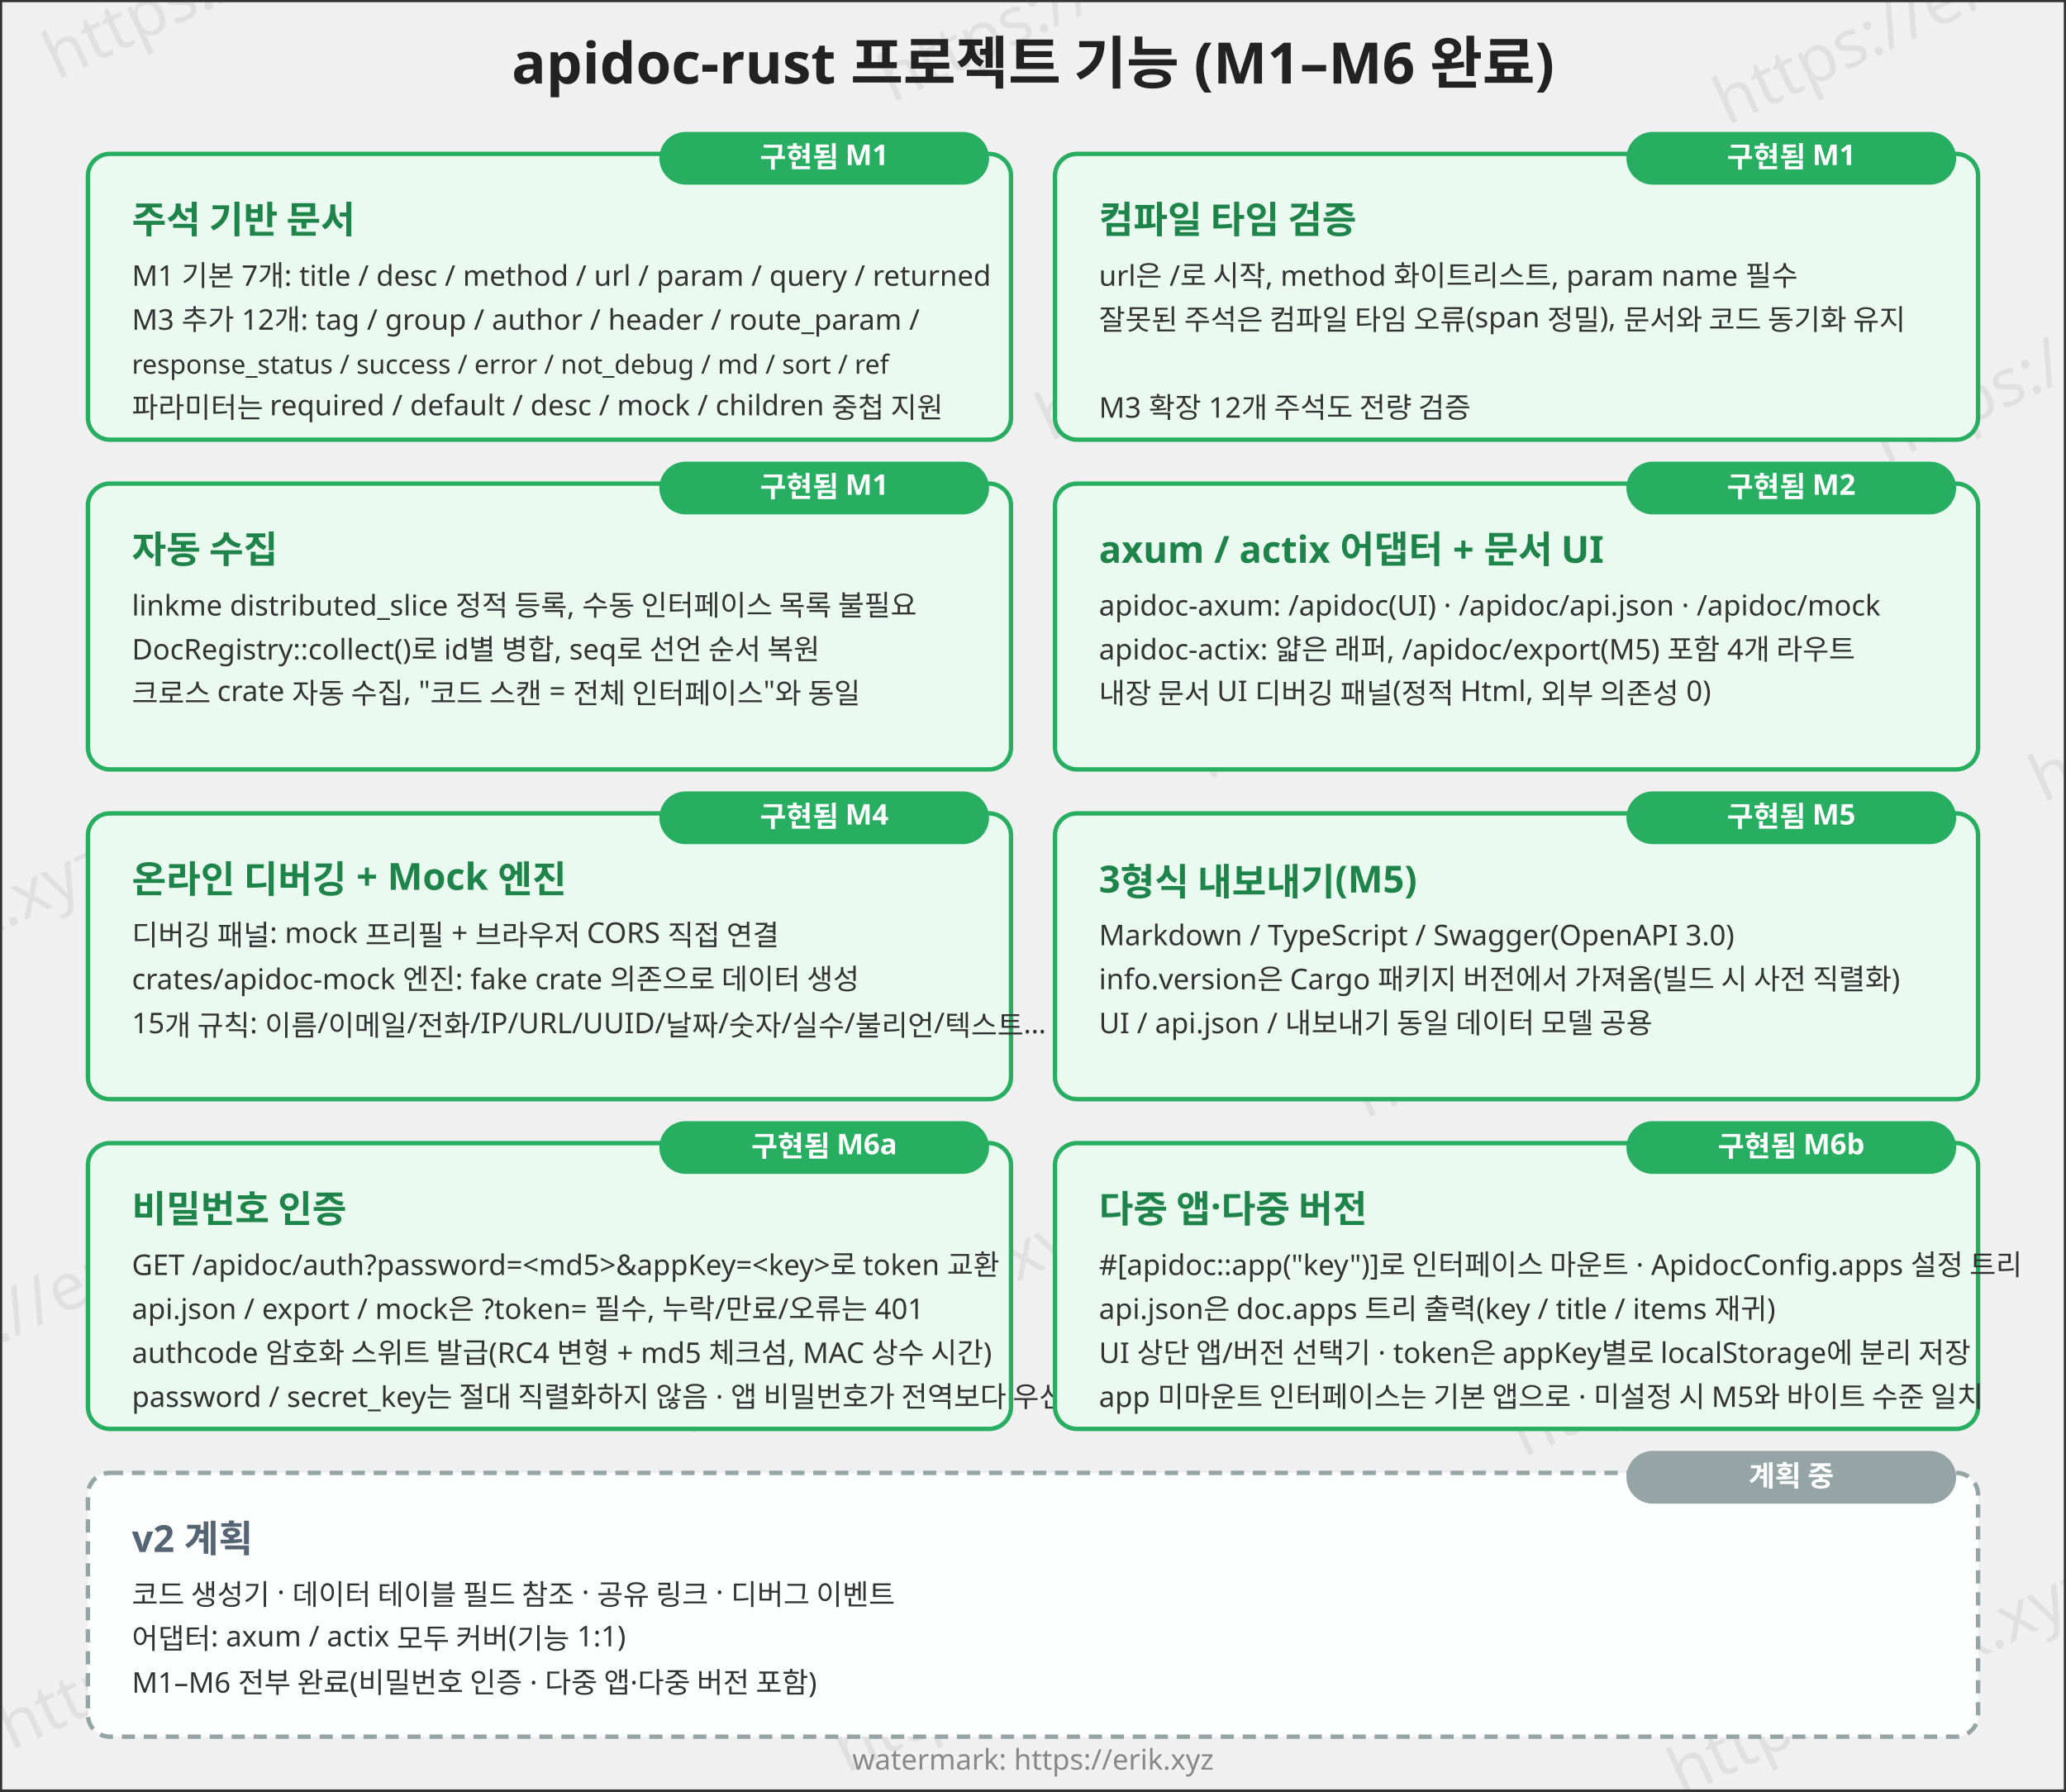
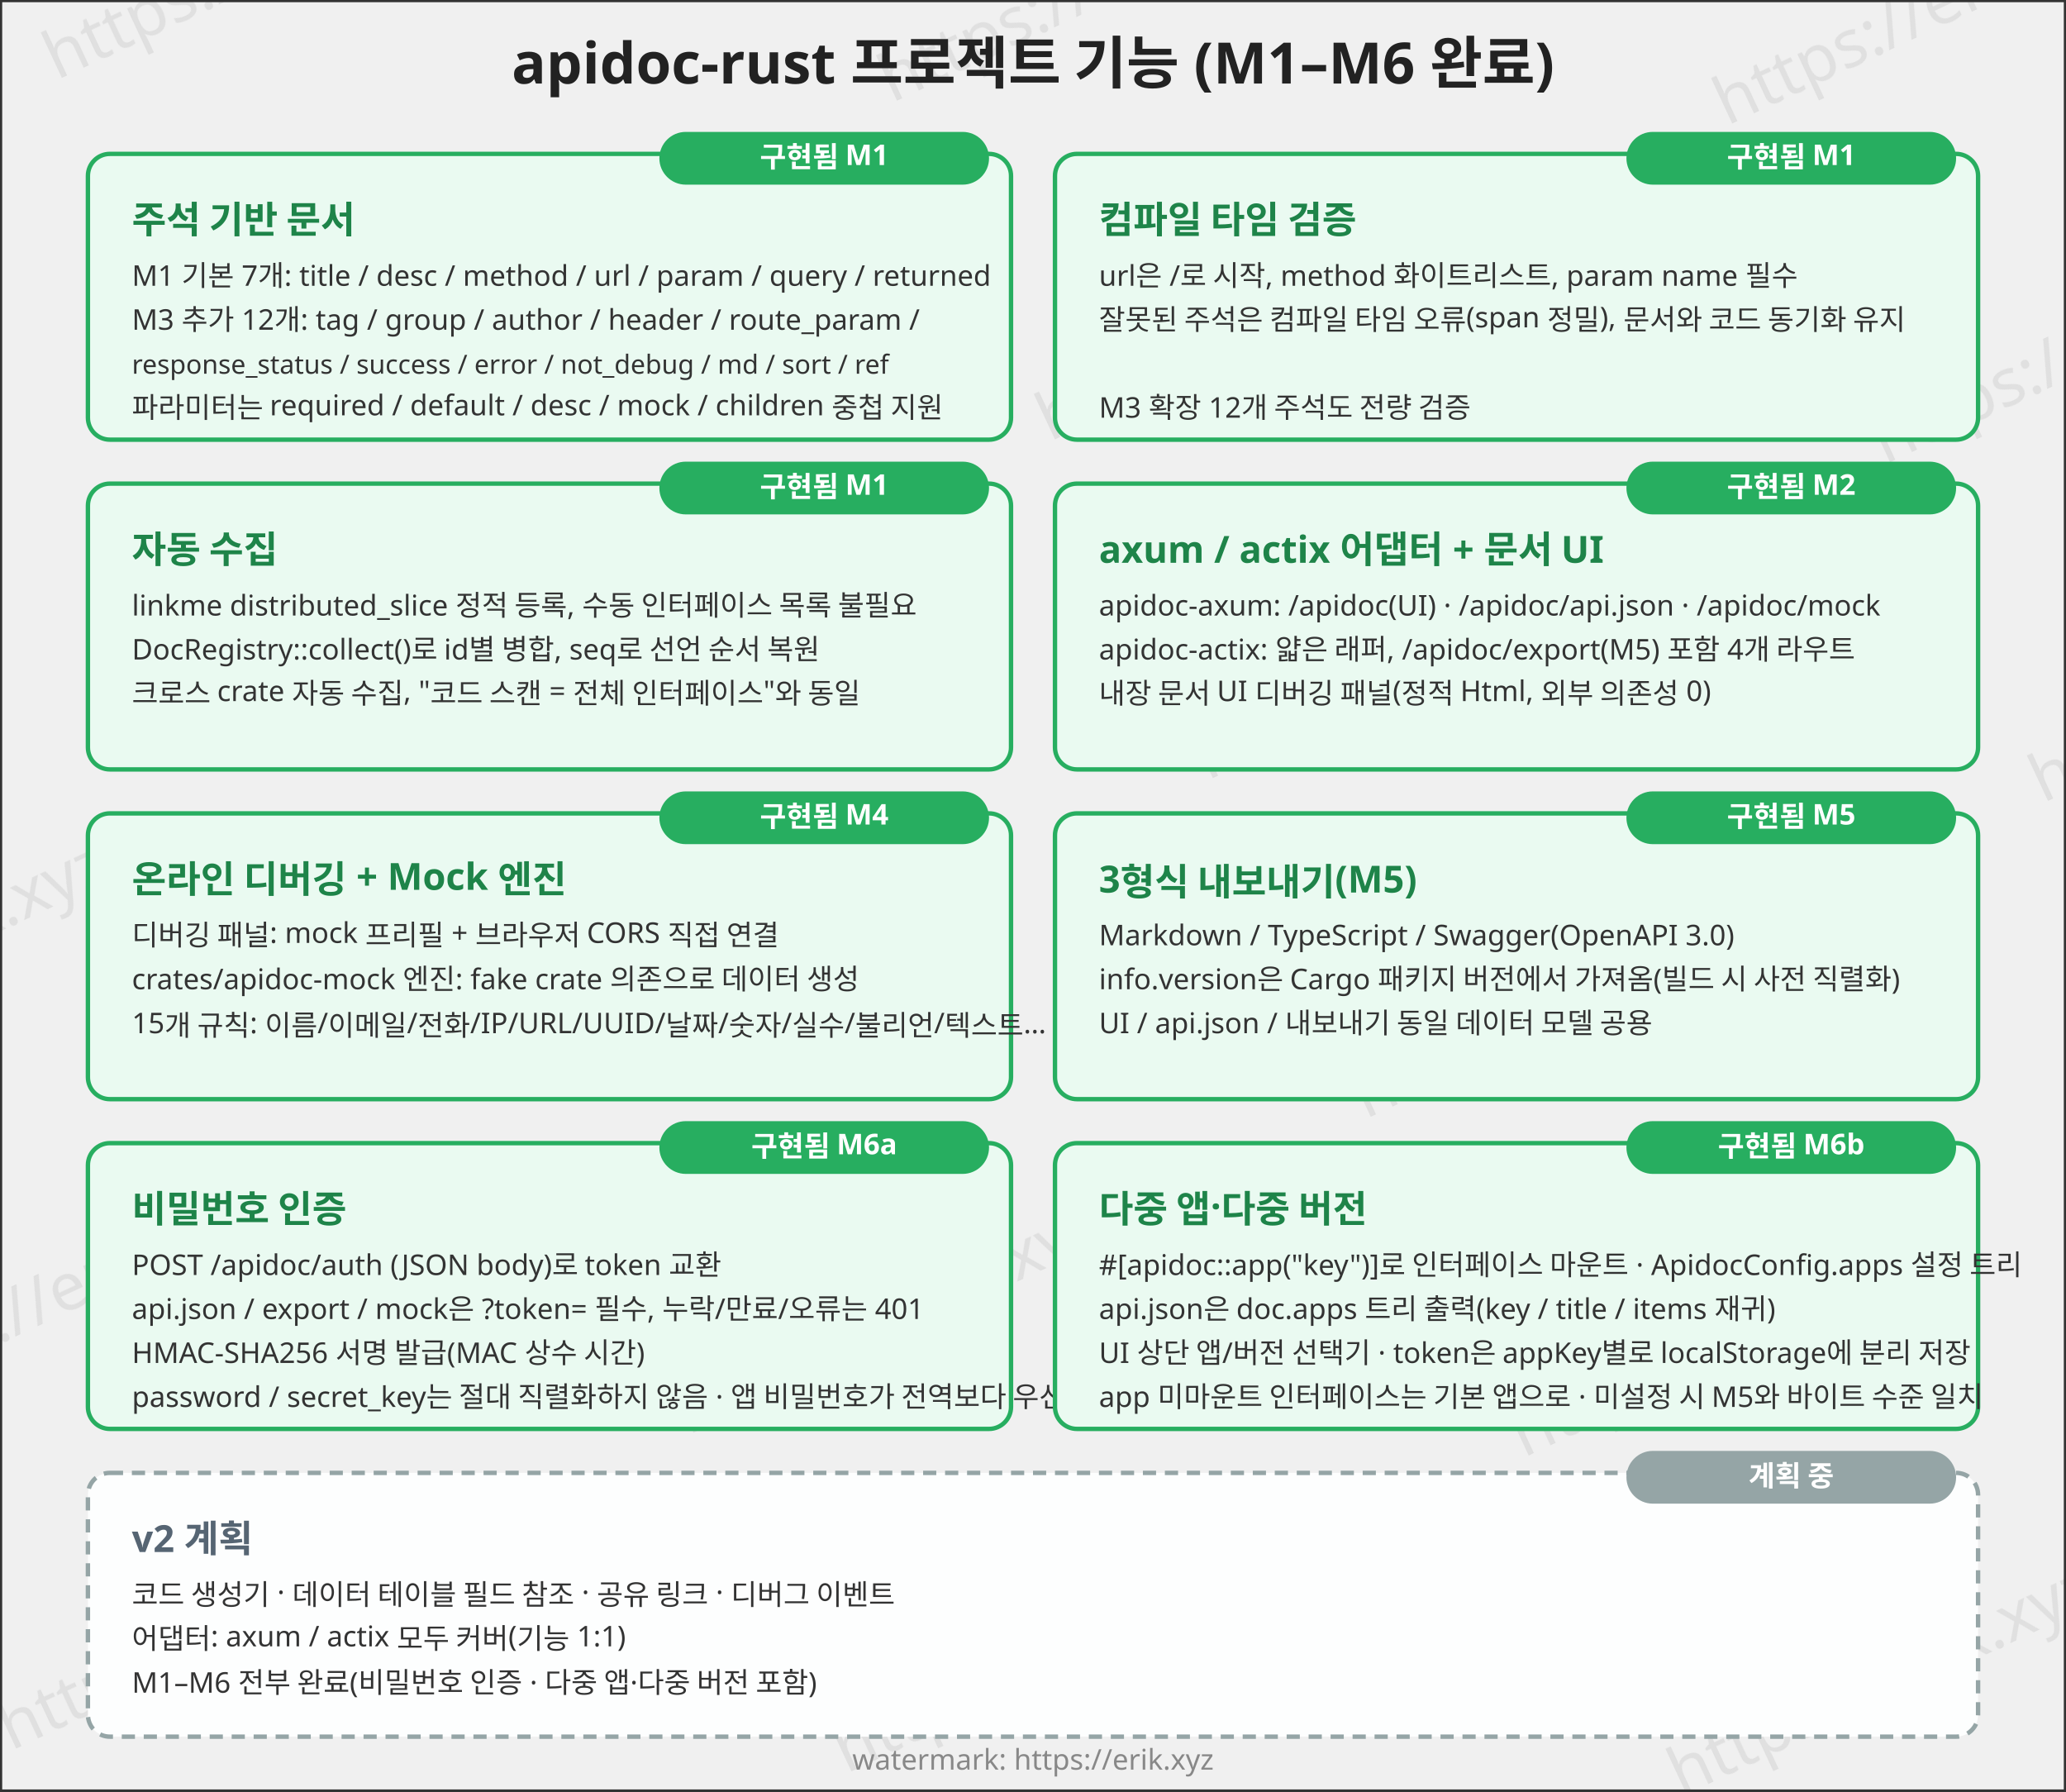
<svg xmlns="http://www.w3.org/2000/svg" viewBox="0 0 940 815" font-family="sans-serif">
  <defs>
    <pattern id="wm" width="340" height="170" patternUnits="userSpaceOnUse" patternTransform="rotate(-25)">
      <text x="8" y="44" font-size="30" fill="#888888" opacity="0.15">https://erik.xyz</text>
    </pattern>
  </defs>
  <rect width="940" height="815" fill="url(#wm)" />
  <rect x="0" y="0" width="940" height="815" fill="none" stroke="#333" stroke-width="2" />
  <text x="470" y="38" text-anchor="middle" font-size="26" font-weight="bold" fill="#222">apidoc-rust 프로젝트 기능 (M1–M6 완료)</text>
  <rect x="40" y="70" width="420" height="130" rx="10" fill="#eafaf1" stroke="#27ae60" stroke-width="2" />
  <rect x="300" y="60" width="150" height="24" rx="12" fill="#27ae60" />
  <text x="375" y="76" text-anchor="middle" font-size="13" fill="#fff" font-weight="bold">구현됨 M1</text>
  <text x="60" y="106" font-size="17" font-weight="bold" fill="#1e8449">주석 기반 문서</text>
  <text x="60" y="130" font-size="13" fill="#333">M1 기본 7개: title / desc / method / url / param / query / returned</text>
  <text x="60" y="150" font-size="13" fill="#333">M3 추가 12개: tag / group / author / header / route_param /</text>
  <text x="60" y="170" font-size="12" fill="#333">response_status / success / error / not_debug / md / sort / ref</text>
  <text x="60" y="190" font-size="13" fill="#333">파라미터는 required / default / desc / mock / children 중첩 지원</text>
  <rect x="480" y="70" width="420" height="130" rx="10" fill="#eafaf1" stroke="#27ae60" stroke-width="2" />
  <rect x="740" y="60" width="150" height="24" rx="12" fill="#27ae60" />
  <text x="815" y="76" text-anchor="middle" font-size="13" fill="#fff" font-weight="bold">구현됨 M1</text>
  <text x="500" y="106" font-size="17" font-weight="bold" fill="#1e8449">컴파일 타임 검증</text>
  <text x="500" y="130" font-size="13" fill="#333">url은 /로 시작, method 화이트리스트, param name 필수</text>
  <text x="500" y="150" font-size="13" fill="#333">잘못된 주석은 컴파일 타임 오류(span 정밀), 문서와 코드 동기화 유지</text>
  <text x="500" y="190" font-size="13" fill="#333">M3 확장 12개 주석도 전량 검증</text>
  <rect x="40" y="220" width="420" height="130" rx="10" fill="#eafaf1" stroke="#27ae60" stroke-width="2" />
  <rect x="300" y="210" width="150" height="24" rx="12" fill="#27ae60" />
  <text x="375" y="226" text-anchor="middle" font-size="13" fill="#fff" font-weight="bold">구현됨 M1</text>
  <text x="60" y="256" font-size="17" font-weight="bold" fill="#1e8449">자동 수집</text>
  <text x="60" y="280" font-size="13" fill="#333">linkme distributed_slice 정적 등록, 수동 인터페이스 목록 불필요</text>
  <text x="60" y="300" font-size="13" fill="#333">DocRegistry::collect()로 id별 병합, seq로 선언 순서 복원</text>
  <text x="60" y="320" font-size="13" fill="#333">크로스 crate 자동 수집, "코드 스캔 = 전체 인터페이스"와 동일</text>
  <rect x="480" y="220" width="420" height="130" rx="10" fill="#eafaf1" stroke="#27ae60" stroke-width="2" />
  <rect x="740" y="210" width="150" height="24" rx="12" fill="#27ae60" />
  <text x="815" y="226" text-anchor="middle" font-size="13" fill="#fff" font-weight="bold">구현됨 M2</text>
  <text x="500" y="256" font-size="17" font-weight="bold" fill="#1e8449">axum / actix 어댑터 + 문서 UI</text>
  <text x="500" y="280" font-size="13" fill="#333">apidoc-axum: /apidoc(UI) · /apidoc/api.json · /apidoc/mock</text>
  <text x="500" y="300" font-size="13" fill="#333">apidoc-actix: 얇은 래퍼, /apidoc/export(M5) 포함 4개 라우트</text>
  <text x="500" y="320" font-size="13" fill="#333">내장 문서 UI 디버깅 패널(정적 Html, 외부 의존성 0)</text>
  <rect x="40" y="370" width="420" height="130" rx="10" fill="#eafaf1" stroke="#27ae60" stroke-width="2" />
  <rect x="300" y="360" width="150" height="24" rx="12" fill="#27ae60" />
  <text x="375" y="376" text-anchor="middle" font-size="13" fill="#fff" font-weight="bold">구현됨 M4</text>
  <text x="60" y="406" font-size="17" font-weight="bold" fill="#1e8449">온라인 디버깅 + Mock 엔진</text>
  <text x="60" y="430" font-size="13" fill="#333">디버깅 패널: mock 프리필 + 브라우저 CORS 직접 연결</text>
  <text x="60" y="450" font-size="13" fill="#333">crates/apidoc-mock 엔진: fake crate 의존으로 데이터 생성</text>
  <text x="60" y="470" font-size="13" fill="#333">15개 규칙: 이름/이메일/전화/IP/URL/UUID/날짜/숫자/실수/불리언/텍스트…</text>
  <rect x="480" y="370" width="420" height="130" rx="10" fill="#eafaf1" stroke="#27ae60" stroke-width="2" />
  <rect x="740" y="360" width="150" height="24" rx="12" fill="#27ae60" />
  <text x="815" y="376" text-anchor="middle" font-size="13" fill="#fff" font-weight="bold">구현됨 M5</text>
  <text x="500" y="406" font-size="17" font-weight="bold" fill="#1e8449">3형식 내보내기(M5)</text>
  <text x="500" y="430" font-size="13" fill="#333">Markdown / TypeScript / Swagger(OpenAPI 3.0)</text>
  <text x="500" y="450" font-size="13" fill="#333">info.version은 Cargo 패키지 버전에서 가져옴(빌드 시 사전 직렬화)</text>
  <text x="500" y="470" font-size="13" fill="#333">UI / api.json / 내보내기 동일 데이터 모델 공용</text>
  <rect x="40" y="520" width="420" height="130" rx="10" fill="#eafaf1" stroke="#27ae60" stroke-width="2" />
  <rect x="300" y="510" width="150" height="24" rx="12" fill="#27ae60" />
  <text x="375" y="526" text-anchor="middle" font-size="13" fill="#fff" font-weight="bold">구현됨 M6a</text>
  <text x="60" y="556" font-size="17" font-weight="bold" fill="#1e8449">비밀번호 인증</text>
-   <text x="60" y="580" font-size="13" fill="#333">GET /apidoc/auth?password=&lt;md5&gt;&amp;appKey=&lt;key&gt;로 token 교환</text>
+   <text x="60" y="580" font-size="13" fill="#333">POST /apidoc/auth (JSON body)로 token 교환</text>
  <text x="60" y="600" font-size="13" fill="#333">api.json / export / mock은 ?token= 필수, 누락/만료/오류는 401</text>
-   <text x="60" y="620" font-size="13" fill="#333">authcode 암호화 스위트 발급(RC4 변형 + md5 체크섬, MAC 상수 시간)</text>
+   <text x="60" y="620" font-size="13" fill="#333">HMAC-SHA256 서명 발급(MAC 상수 시간)</text>
  <text x="60" y="640" font-size="13" fill="#333">password / secret_key는 절대 직렬화하지 않음 · 앱 비밀번호가 전역보다 우선</text>
  <rect x="480" y="520" width="420" height="130" rx="10" fill="#eafaf1" stroke="#27ae60" stroke-width="2" />
  <rect x="740" y="510" width="150" height="24" rx="12" fill="#27ae60" />
  <text x="815" y="526" text-anchor="middle" font-size="13" fill="#fff" font-weight="bold">구현됨 M6b</text>
  <text x="500" y="556" font-size="17" font-weight="bold" fill="#1e8449">다중 앱·다중 버전</text>
  <text x="500" y="580" font-size="13" fill="#333">#[apidoc::app("key")]로 인터페이스 마운트 · ApidocConfig.apps 설정 트리</text>
  <text x="500" y="600" font-size="13" fill="#333">api.json은 doc.apps 트리 출력(key / title / items 재귀)</text>
  <text x="500" y="620" font-size="13" fill="#333">UI 상단 앱/버전 선택기 · token은 appKey별로 localStorage에 분리 저장</text>
  <text x="500" y="640" font-size="13" fill="#333">app 미마운트 인터페이스는 기본 앱으로 · 미설정 시 M5와 바이트 수준 일치</text>
  <rect x="40" y="670" width="860" height="120" rx="10" fill="#fdfefe" stroke="#95a5a6" stroke-width="2" stroke-dasharray="6 4" />
  <rect x="740" y="660" width="150" height="24" rx="12" fill="#95a5a6" />
  <text x="815" y="676" text-anchor="middle" font-size="13" fill="#fff" font-weight="bold">계획 중</text>
  <text x="60" y="706" font-size="17" font-weight="bold" fill="#566573">v2 계획</text>
  <text x="60" y="730" font-size="13" fill="#333">코드 생성기 · 데이터 테이블 필드 참조 · 공유 링크 · 디버그 이벤트</text>
  <text x="60" y="750" font-size="13" fill="#333">어댑터: axum / actix 모두 커버(기능 1:1)</text>
  <text x="60" y="770" font-size="13" fill="#333">M1–M6 전부 완료(비밀번호 인증 · 다중 앱·다중 버전 포함)</text>
  <text x="470" y="805" text-anchor="middle" font-size="13" fill="#888">watermark: https://erik.xyz</text>
</svg>
